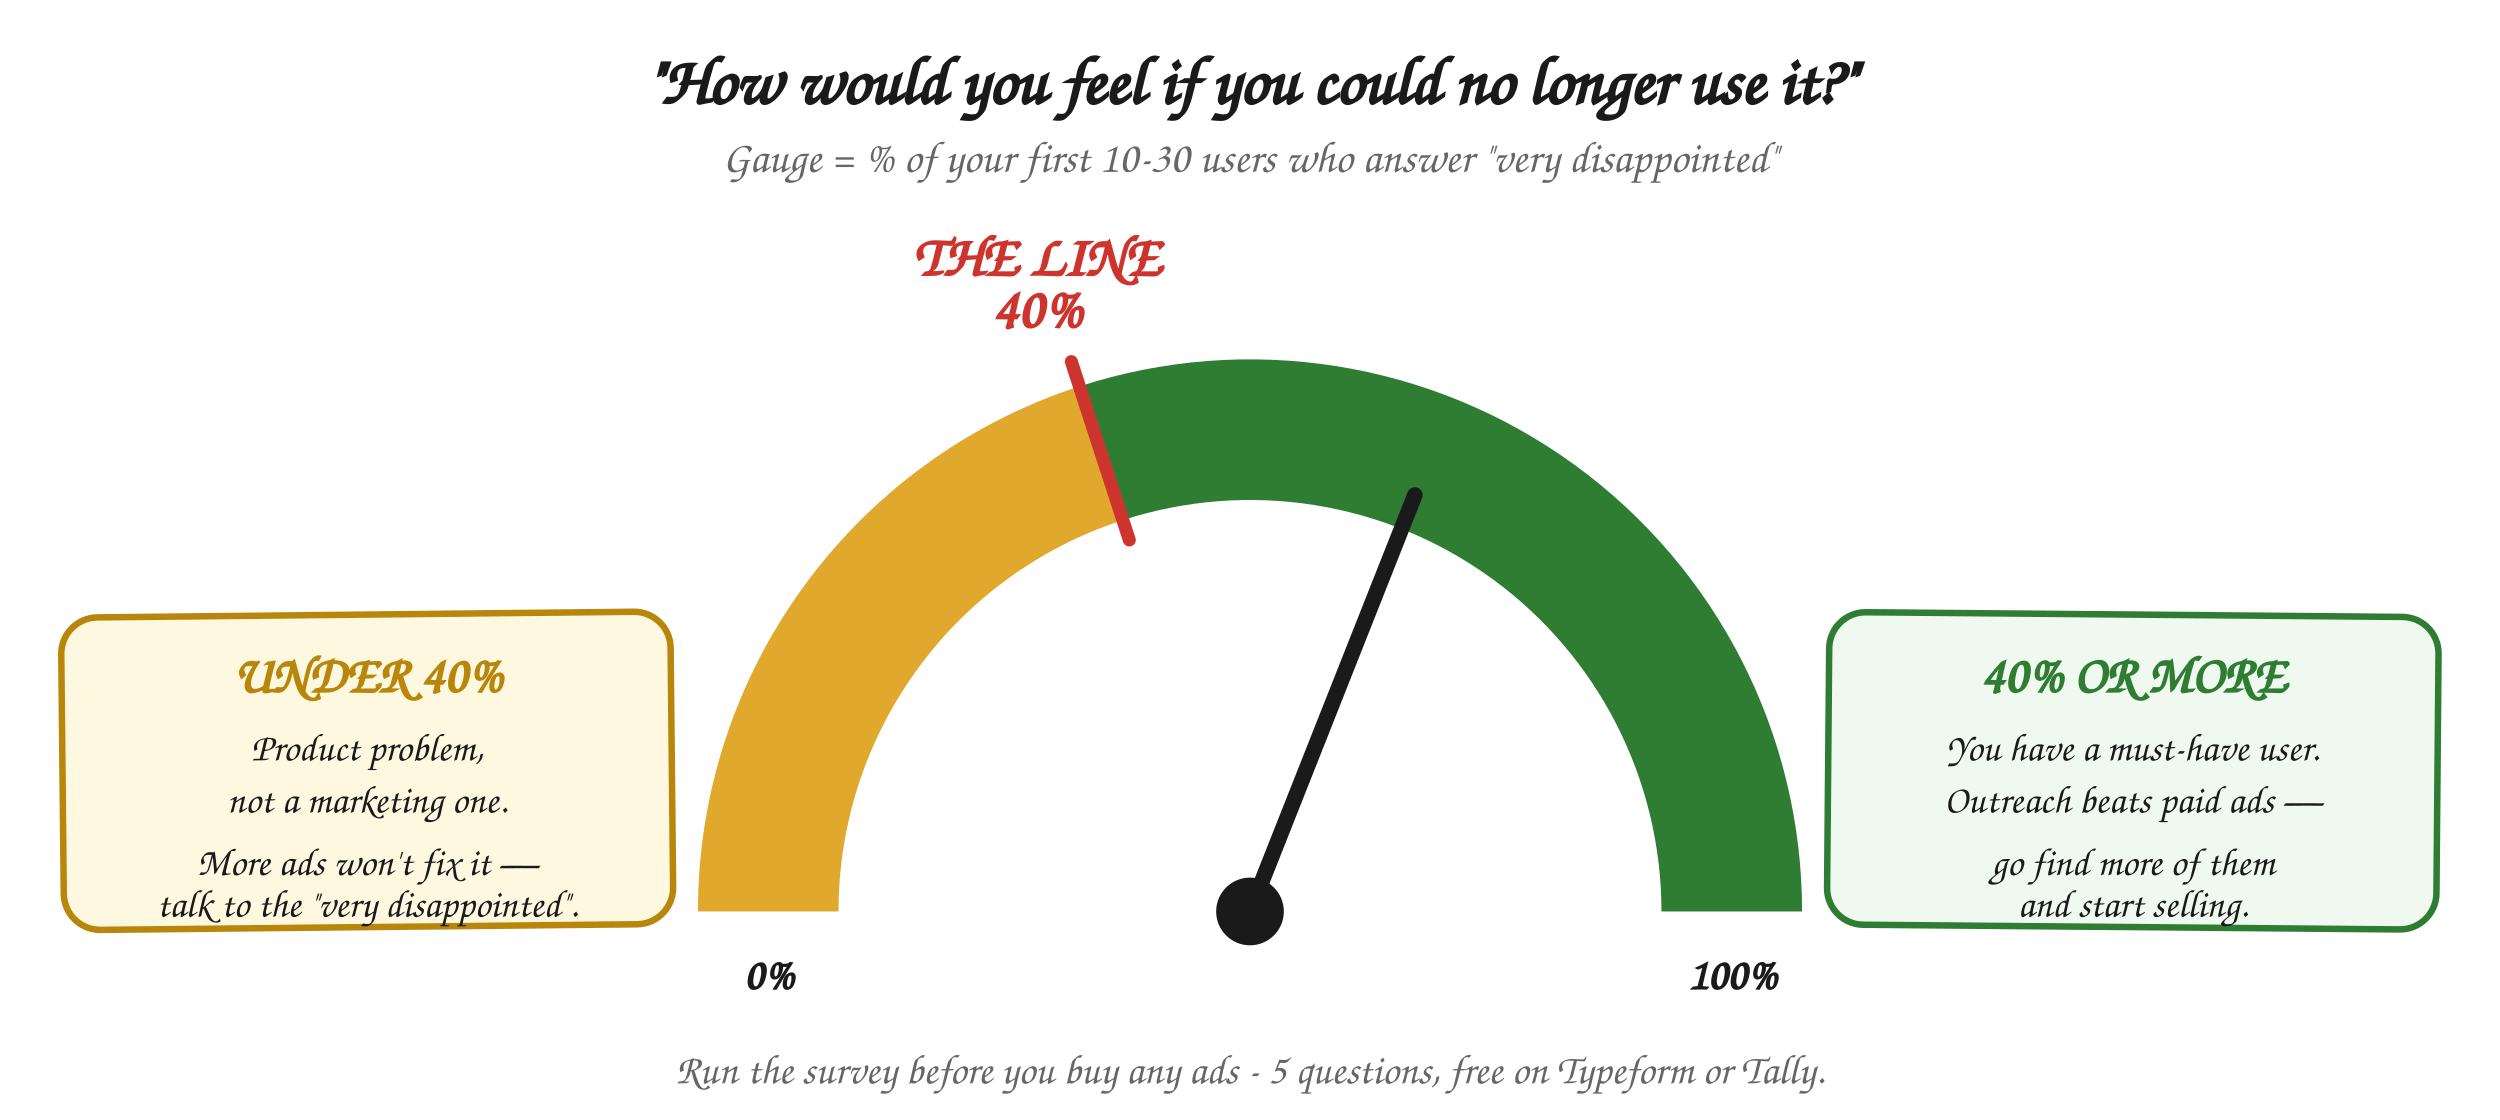
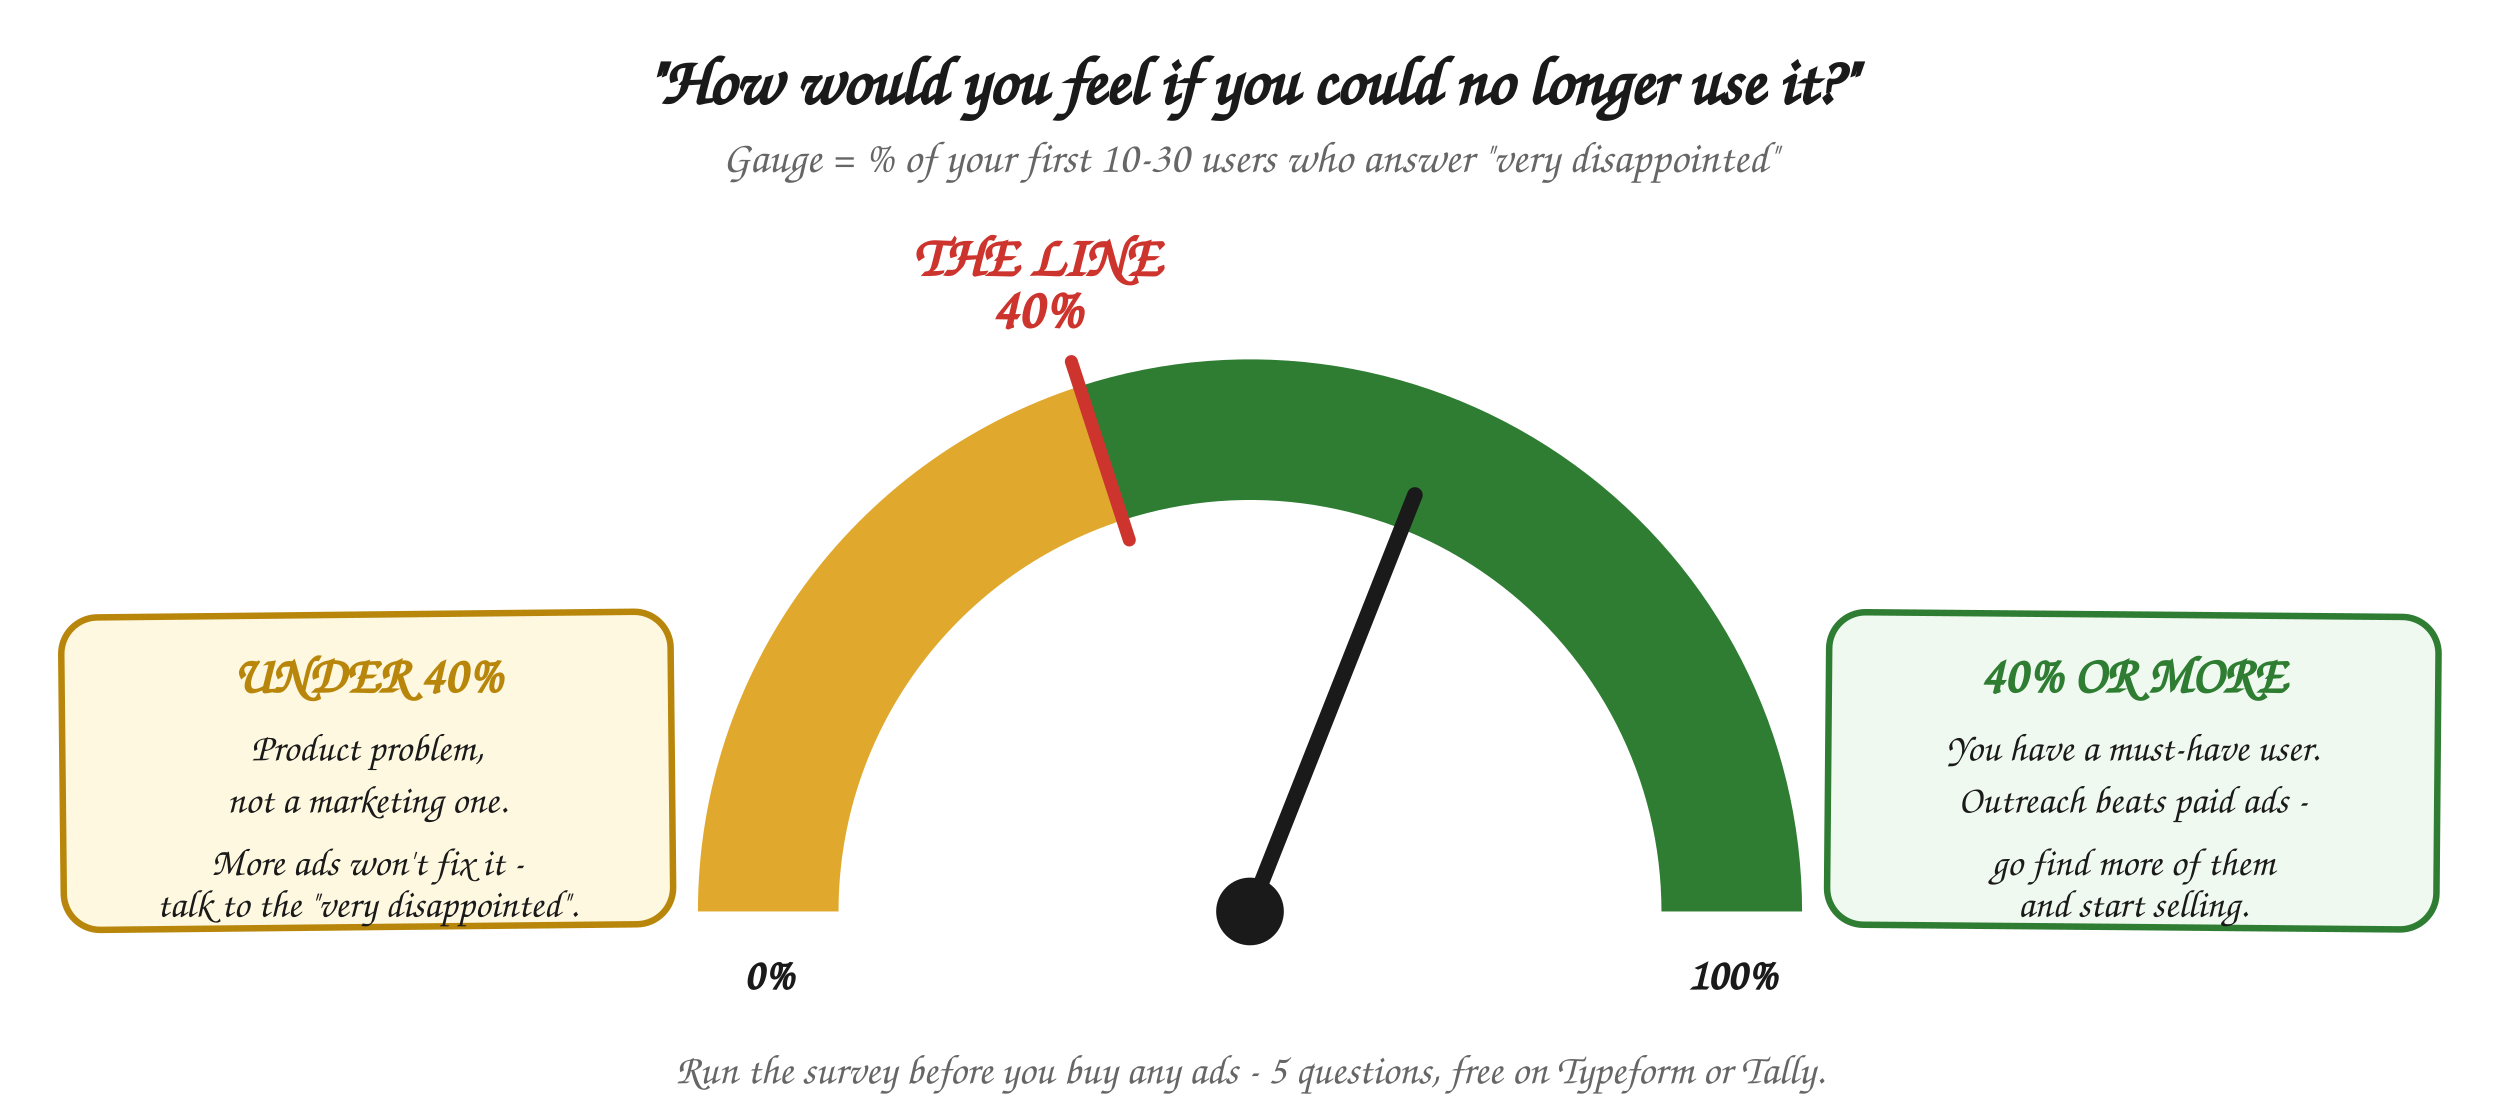
<svg xmlns="http://www.w3.org/2000/svg" viewBox="0 0 960 430" role="img" aria-labelledby="gauge-title">
  <defs>
    <style>
      .h        { font-family: "Caveat", "Patrick Hand", "Comic Sans MS", cursive; }
      .q        { font-size: 26px; font-weight: 700; fill: #1a1a1a; }
      .sub      { font-size: 17px; fill: #666; font-style: italic; }
      .tick     { font-size: 17px; font-weight: 700; fill: #1a1a1a; }
      .thr      { font-size: 22px; font-weight: 700; fill: #cc342d; }
      .cardhd-a { font-size: 20px; font-weight: 700; fill: #b8860b; }
      .cardhd-g { font-size: 20px; font-weight: 700; fill: #2e7d32; }
      .cardln   { font-size: 15px; fill: #1a1a1a; }
      .foot     { font-size: 16px; fill: #666; font-style: italic; }
      .needlenote { font-size: 15px; fill: #2e7d32; font-weight: 700; }
      .arc-a    { fill: none; stroke: #e0a92e; stroke-width: 54; }
      .arc-g    { fill: none; stroke: #2e7d32; stroke-width: 54; }
      .card-a   { fill: #fff8e0; stroke: #b8860b; stroke-width: 2.5; }
      .card-g   { fill: #f0f9f0; stroke: #2e7d32; stroke-width: 2.5; }
      .thrline  { stroke: #cc342d; stroke-width: 5; stroke-linecap: round; }
      .needle   { stroke: #1a1a1a; stroke-width: 6; stroke-linecap: round; }
    </style>
  </defs>
  <text x="480" y="40" text-anchor="middle" class="h q">"How would you feel if you could no longer use it?"</text>
  <text x="480" y="66" text-anchor="middle" class="h sub">Gauge = % of your first 10-30 users who answer "very disappointed"</text>
  <path class="arc-a" d="M 295 350 A 185 185 0 0 1 422.83 174.05" />
  <path class="arc-g" d="M 422.83 174.05 A 185 185 0 0 1 665 350" />
  <line class="thrline" x1="433.65" y1="207.34" x2="411.4" y2="138.86" />
  <text x="398" y="126" text-anchor="middle" class="h thr">40%</text>
  <text x="398" y="106" text-anchor="middle" class="h thr" font-size="16">THE LINE</text>
  <text x="295" y="380" text-anchor="middle" class="h tick">0%</text>
  <text x="665" y="380" text-anchor="middle" class="h tick">100%</text>
  <line class="needle" x1="480" y1="350" x2="543.32" y2="190.08" />
  <circle cx="480" cy="350" r="13" fill="#1a1a1a" />
  <rect x="24" y="236" width="234" height="120" rx="14" class="card-a" transform="rotate(-0.6 141 296)" />
  <text x="141" y="266" text-anchor="middle" class="h cardhd-a">UNDER 40%</text>
  <text x="141" y="292" text-anchor="middle" class="h cardln">Product problem,</text>
  <text x="141" y="312" text-anchor="middle" class="h cardln">not a marketing one.</text>
-   <text x="141" y="336" text-anchor="middle" class="h cardln">More ads won't fix it —</text>
+   <text x="141" y="336" text-anchor="middle" class="h cardln">More ads won't fix it -</text>
  <text x="141" y="352" text-anchor="middle" class="h cardln">talk to the "very disappointed".</text>
  <rect x="702" y="236" width="234" height="120" rx="14" class="card-g" transform="rotate(0.5 819 296)" />
  <text x="819" y="266" text-anchor="middle" class="h cardhd-g">40% OR MORE</text>
  <text x="819" y="292" text-anchor="middle" class="h cardln">You have a must-have user.</text>
-   <text x="819" y="312" text-anchor="middle" class="h cardln">Outreach beats paid ads —</text>
+   <text x="819" y="312" text-anchor="middle" class="h cardln">Outreach beats paid ads -</text>
  <text x="819" y="336" text-anchor="middle" class="h cardln">go find more of them</text>
  <text x="819" y="352" text-anchor="middle" class="h cardln">and start selling.</text>
  <text x="480" y="416" text-anchor="middle" class="h foot">Run the survey before you buy any ads - 5 questions, free on Typeform or Tally.</text>
</svg>
